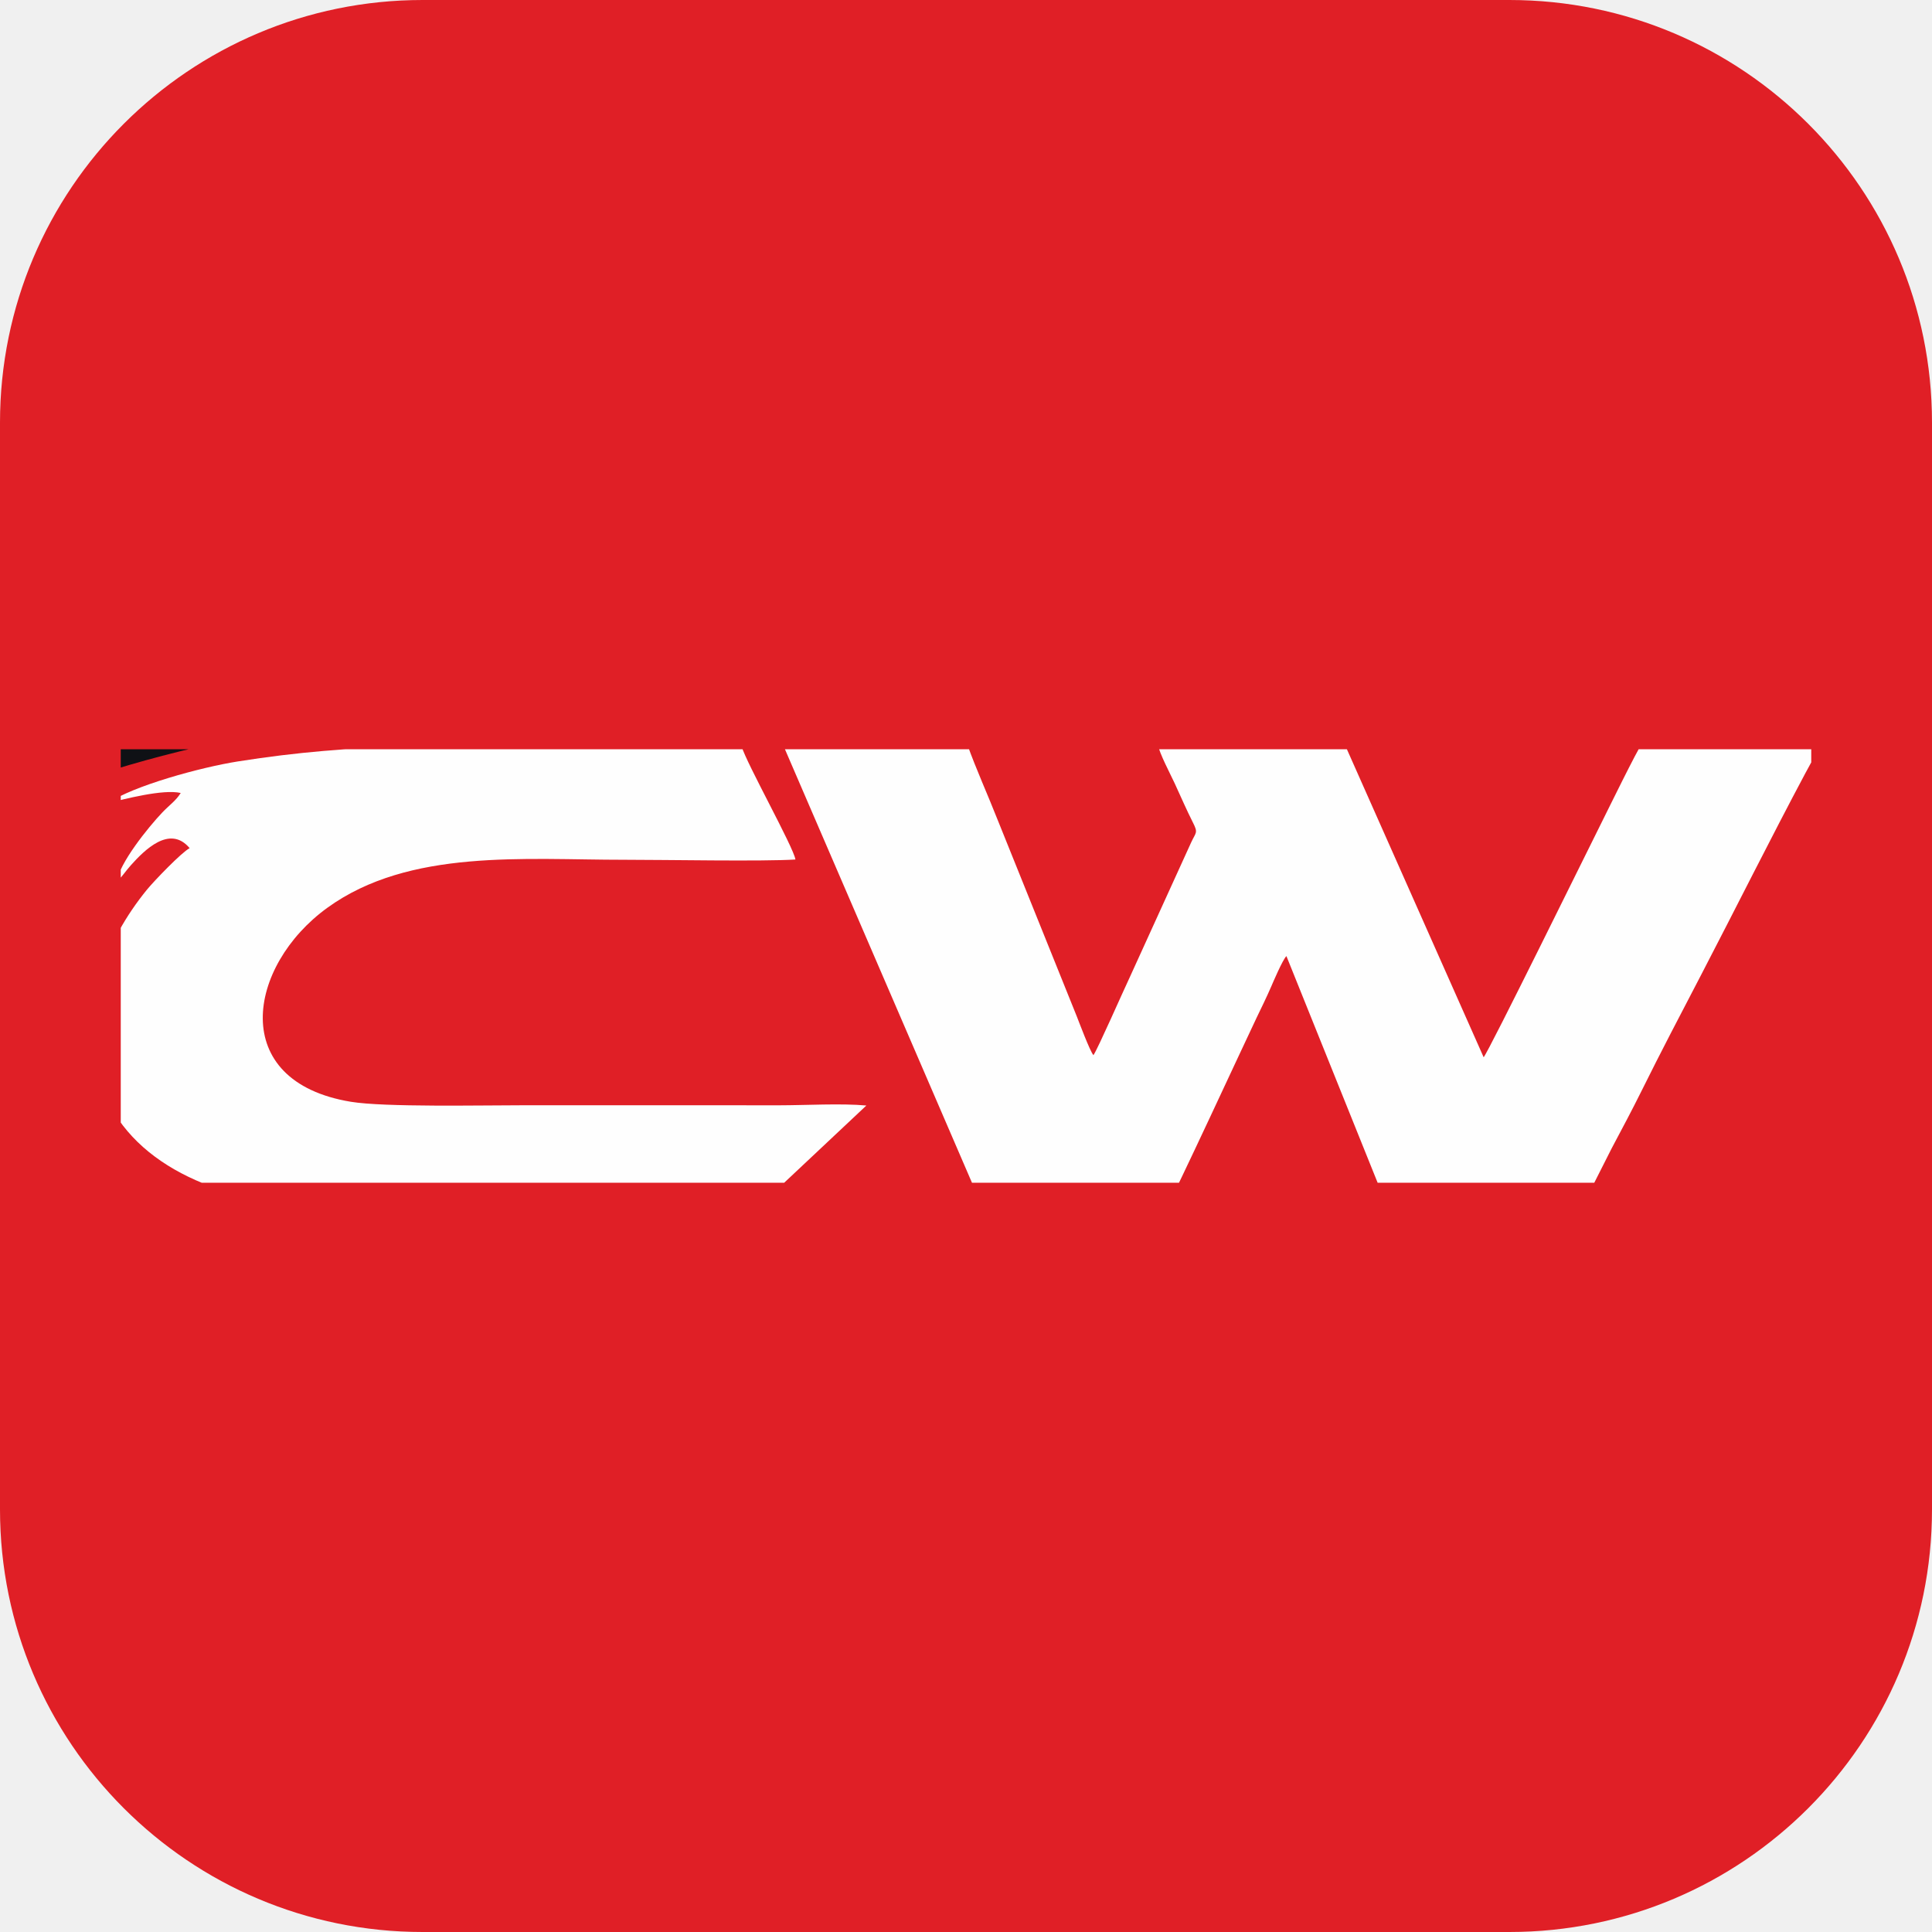
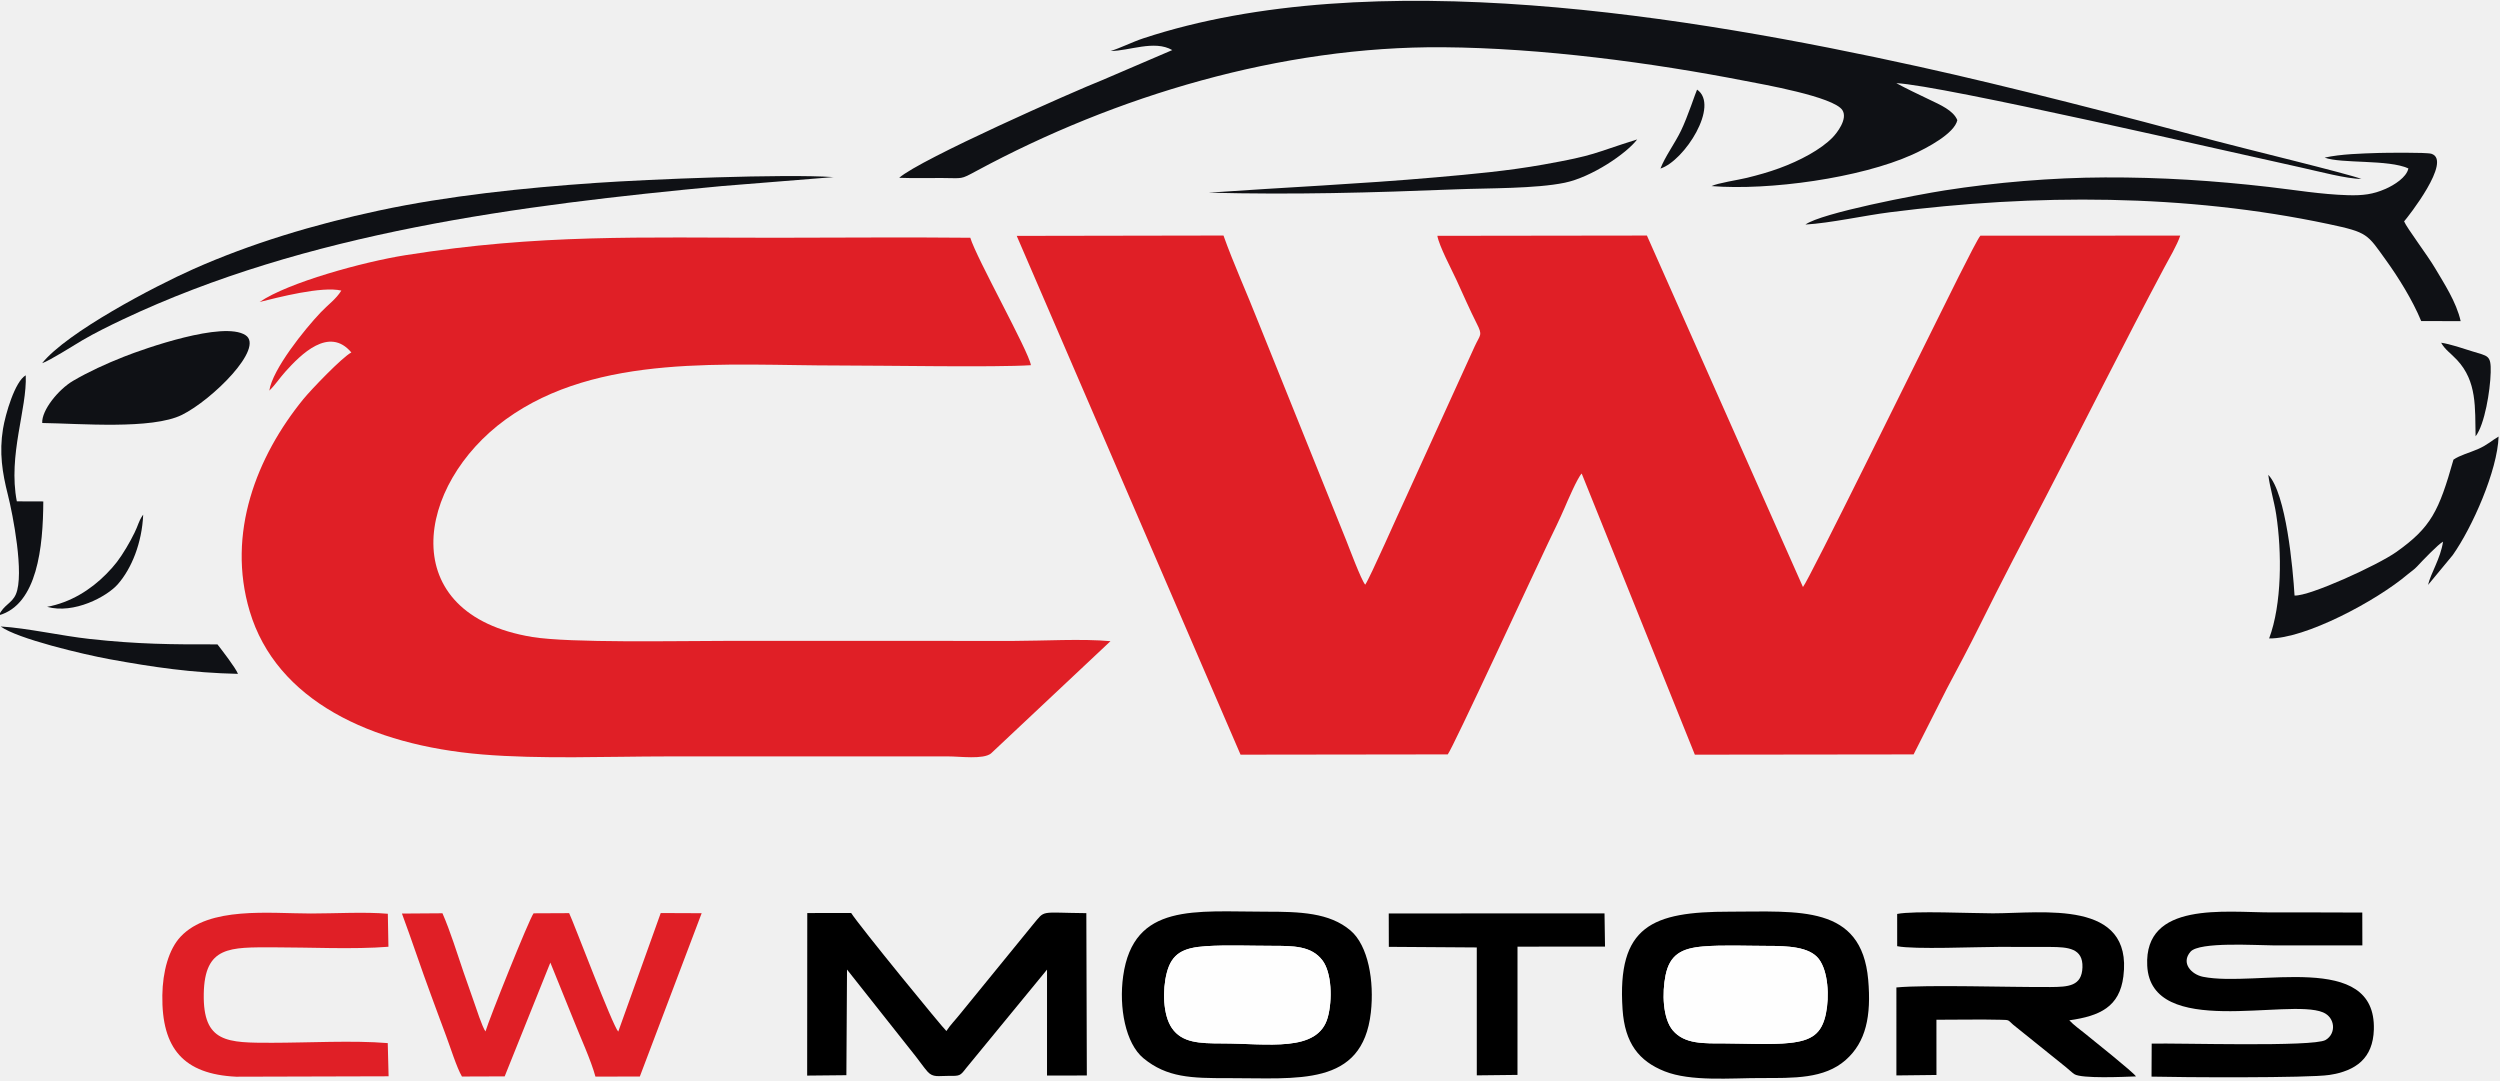
- <svg xmlns="http://www.w3.org/2000/svg" viewBox="0 0 64 64">
-   <rect width="64" height="64" rx="14" fill="#E01F26" />
-   <svg x="4" y="24.82" width="56" height="14.36">
-     <svg xml:space="preserve" version="1.1" style="shape-rendering:geometricPrecision; text-rendering:geometricPrecision; image-rendering:optimizeQuality; fill-rule:evenodd; clip-rule:evenodd" viewBox="2010 4090 5810 1490">
-       <defs>
-         <style type="text/css">
+ <svg xmlns="http://www.w3.org/2000/svg" xml:space="preserve" version="1.1" style="shape-rendering:geometricPrecision; text-rendering:geometricPrecision; image-rendering:optimizeQuality; fill-rule:evenodd; clip-rule:evenodd" viewBox="1170 3350 7660 3310">
+   <defs>
+     <style type="text/css">
   
    .fil3 {fill:black}
    .fil2 {fill:#0F1115}
-     .fil1 {fill:#FEFEFE}
+     .fil1 {fill:#E01F26}
    .fil4 {fill:#FEFEFE}
    .fil0 {fill:white}
   
  </style>
-       </defs>
-       <g id="Camada_x0020_1">
-         <path class="fil1" d="M4918.76 4071.66l-633.51 1.09 685.8 1589.55 634.84 -0.85c14.09,-15.83 272.45,-574.83 307.59,-647.84 17.21,-35.77 34.72,-71.29 50.3,-107.31 7.3,-16.88 39.44,-92.51 52.54,-105.39l346.7 861.42 670.26 -0.83 101.16 -199.99c34.85,-65.72 69.37,-130.11 102.85,-197.79 65.7,-132.87 135.24,-265.09 204.02,-397.3 118.54,-227.88 239.51,-470.56 359.35,-695.26 15.09,-28.28 40.23,-70.51 49.59,-99.28l-612.46 0.3c-13.97,16.48 -117.85,229.12 -137.13,267.54 -44.18,88.03 -389.31,790.16 -406.39,808.91l-478.14 -1076.91 -642.1 0.85c5.59,31.47 43.39,102.42 58.27,134.62 20.21,43.73 41.05,92.12 62.14,133.58 19.23,37.81 10.95,33.45 -6.05,70.65l-212.01 465.53c-19.97,41.83 -109.31,245.06 -123.39,264.56 -12.7,-15 -50.37,-116.46 -57.68,-134.56l-269.91 -670.17c-34.44,-87.79 -75.82,-178.63 -106.64,-265.12z" />
-         <path class="fil1" d="M1965.52 4275.29c55.12,-13.6 189.95,-49.13 250.33,-34.97 -16.52,26.64 -39.66,42.15 -62.83,66.47 -49.96,52.44 -148.05,174.67 -157.85,240.05 18.31,-17.5 31.03,-37.82 48.94,-57.77 46.8,-52.14 134,-140.74 202.43,-59.13 -27.47,13.98 -123.26,113.76 -147.08,143.02 -143.24,175.92 -235.59,411.18 -164.42,649.7 81.59,273.43 371.07,410.46 711.8,438.92 178.31,14.9 385.94,6.16 568.46,6.07l858.89 -0.05c38.33,-0.01 107.73,9.92 132.02,-8.84l366.32 -344.19c-85.52,-8.03 -208.37,-0.86 -297.93,-0.78 -98.61,0.08 -197.23,-0.16 -295.84,-0.11 -197.23,0.11 -394.46,0.09 -591.68,0.03 -136.66,-0.05 -471.05,7.02 -586.5,-12.03 -424.08,-69.99 -356.15,-467.38 -80.85,-666.73 281.93,-204.15 678.74,-164.79 1020.45,-165.07 135.3,-0.12 479.5,6.22 588.55,-0.92 -6.7,-42.98 -167.27,-328.45 -185.72,-390.47 -199.04,-2.04 -399.3,-0.06 -598.47,-0.02 -412.68,0.08 -719.95,-12.01 -1132.53,53.45 -128.01,20.31 -359.46,83.6 -446.49,143.37z" />
-         <path class="fil2" d="M4572.83 3506.24c57.17,0.04 134.08,-34.55 189.02,-2.8l-214.12 91.85c-86.15,34.04 -557.13,241.98 -622.65,299.52 42.9,1.59 86.99,0.54 130.03,0.61 67.27,0.1 55.33,6.06 107.37,-22.01 425.4,-229.46 933.14,-382.45 1429.1,-378.65 303.17,2.33 639.33,47.24 926.55,103.3 48.12,9.4 271.08,48.13 297.11,89.63 16.86,26.88 -16.93,69.89 -30.18,83.53 -35.93,36.98 -100.12,71.18 -163.34,94.29 -32.57,11.91 -64.02,20.69 -99.33,29.41 -26.31,6.5 -90.52,16.06 -108.16,25.29 176.95,14.11 455.59,-24.7 614.52,-96.11 46.9,-21.07 129.91,-65.43 138.49,-105.93 -12.03,-29.83 -52.29,-46.98 -85.88,-63.11 -33.78,-16.22 -70.81,-33.67 -101.08,-50.26 137.95,6.17 1023.92,211.35 1242.4,258.97 46.98,10.24 139.05,34.7 182.44,34.42 -41.35,-16.14 -368.5,-95.33 -448.19,-116.83 -277.88,-74.98 -628.95,-165.84 -908.08,-227.34 -697.53,-153.67 -1675.41,-317.73 -2375.96,-86.51 -33.11,10.93 -72.17,30.69 -100.06,38.73z" />
-         <path class="fil3" d="M3765.26 6320.72l211.45 267.17c10.73,13.25 23.13,32.05 35.51,45.85 16.67,18.58 34.1,12.48 62.14,12.79 37.63,0.41 37.24,0.1 55.81,-23.73l247.91 -301.92 -0.03 324.6 122 -0.19 -1.52 -497.39c-145.46,-1.19 -124.39,-11.47 -163.76,35.35l-222.88 273.41c-15.03,19 -30.32,33.97 -42.14,52.39 -7.41,-5.05 -268.41,-324.15 -291.77,-361.65l-134.5 0.16 -0.34 498.05 120.17 -1.21 1.95 -323.68z" />
-         <path class="fil1" d="M2401.56 6149.15c30.14,81.19 58.36,167.25 89.12,249.97 15.5,41.67 30.69,83.96 46.4,125.47 11.73,31.02 32.8,98.1 48.36,123.89l130.9 -0.46 139.93 -348.61 70.51 174.27c20.7,52.63 53.77,123.9 67.64,175.04l136 -0.24 189.46 -500.4 -125.41 -0.52 -130.13 363.28c-17.29,-17.49 -136.26,-333.68 -150.46,-362.97l-108.95 0.52c-12.96,16 -137.46,326.94 -147.34,361.89 -9.3,-11.06 -29.92,-75.02 -35.28,-90.14 -10.53,-29.73 -21.72,-61.44 -32.15,-91.87 -19.66,-57.36 -39.98,-124.02 -64.46,-180l-124.14 0.88z" />
-         <path class="fil3" d="M7762.28 6648.77c85.57,2.33 480.53,4.65 544.78,-5.12 81.78,-12.42 133.81,-51.38 136.42,-139.01 7.24,-243.43 -359.55,-128.94 -523.43,-161.73 -35.31,-7.07 -68.68,-41.94 -38.35,-76.87 27.06,-31.15 201.6,-19.51 253.16,-19.39 90.93,0.18 181.88,-0.12 273.42,0.11l-0.23 -100.68c-92.62,-0.68 -185.33,-0.26 -277.96,-0.4 -143.71,-0.22 -390.74,-34.41 -380.98,163.22 11.12,225.23 432.35,98.38 538.72,143.02 37.59,15.78 41.07,65.36 7.56,84.69 -37.85,21.83 -451.54,8.92 -532.62,11.04l-0.49 101.12z" />
-         <path class="fil3" d="M4865.04 6249.11c62.77,-4.1 137.1,-1.06 201.65,-1.07 66.85,0 121.31,0.09 155.1,44.37 28.93,37.92 31.05,121.44 16.59,174.38 -29.9,109.46 -184.47,80.39 -324.38,80.31 -68.76,-0.05 -122.14,-1.98 -153.08,-46.71 -27.79,-40.16 -29.56,-116.57 -15.95,-169.51 15.34,-59.64 50.38,-77.23 120.07,-81.77zm505.24 203.2c10.88,-96.28 -8.03,-204.77 -62.05,-251.01 -64.63,-55.33 -155.78,-57.96 -260.63,-57.89 -214.8,0.17 -404.65,-28.28 -436.23,197.4 -13.45,96.09 7.19,206.34 62.22,251.69 71.93,59.3 147.12,61.23 259.49,60.9 211.87,-0.61 411.29,28.12 437.2,-201.09z" />
-         <path class="fil3" d="M6388.79 6249.92c60.53,-4.94 132.99,-1.7 195.29,-1.65 61.72,0.04 130.04,2.01 159,40.32 28.52,37.73 32.54,114.63 21.46,167.56 -12.83,61.32 -43.13,82.11 -111.13,89.44 -56.66,6.12 -138.85,1.62 -198.17,1.47 -64.06,-0.15 -123.34,2.89 -159.69,-39.97 -30.91,-36.45 -33.46,-114.8 -22.12,-169.52 12.87,-62.07 48.48,-82.19 115.36,-87.65zm-247.26 192.85c6.95,103.88 50.3,158.46 128.78,189.69 80.34,31.95 202.06,20.66 294.68,20.64 101.09,-0.02 194.2,2.79 260.06,-55.17 62.35,-54.87 78.87,-134.65 69.1,-246.02 -20.27,-230.88 -212.8,-208.5 -424.59,-208.53 -237.35,-0.04 -345.18,43.24 -328.03,299.39z" />
-         <path class="fil3" d="M7499.9 6619.7c9.66,7.72 17.86,16.14 26.04,21.55 21.37,14.15 150.84,8.34 188.73,6.86 -8.4,-13.11 -132.14,-111.6 -155.49,-130.68 -16.46,-13.44 -34.75,-26.07 -48.84,-41.2 93.7,-13.19 153.94,-41.11 165.68,-134.38 29.8,-236.93 -245.81,-193.55 -400.06,-193.4 -64.42,0.07 -241.34,-8.4 -293.04,1.86l0.04 98.78c50.55,10.65 246.46,2.12 312.09,2.16 52.48,0.04 105.04,-0.04 157.51,0.23 54.05,0.28 100.07,3.88 98.09,62.5 -1.96,57.88 -43.43,59.92 -98.08,60.3 -125.4,0.87 -375.86,-7.64 -472.01,1.24l-0.01 269.61 122.75 -1.4 -0.08 -169.23c64.76,0.18 132.66,-1.59 196.98,0.09 27.68,0.72 20.72,-0.2 38.37,15.3l161.33 129.81z" />
-         <path class="fil2" d="M7128.62 3933.36c-83.37,13.06 -377.71,68.99 -426.8,104.67 77.79,-4.65 178.21,-27.37 259.66,-37.75 442.89,-56.41 905.16,-56.71 1342.36,36.06 122.52,25.99 118.59,30.05 178.01,112.56 36.05,50.08 80.27,120.47 106.73,184.93l120.87 0.04c-13.1,-58.71 -51.88,-117.2 -78.41,-162.31 -23.25,-39.54 -86.63,-123.1 -94.87,-143.24 11.56,-13.06 148.6,-187 83.58,-207.17 -15.33,-4.76 -145.43,-2.99 -160.52,-2.51 -54.83,1.73 -116.17,3.24 -166.64,14.29 51.5,19.13 195.49,5.07 256.67,33.1 -5.31,27.1 -43.31,51.05 -70.14,62.78 -37.96,16.6 -68.76,20.6 -115.24,19.26 -81.47,-2.35 -162.17,-16.11 -242.43,-25.32 -168.29,-19.32 -329.59,-29.77 -501.93,-29.12 -162.23,0.61 -334.11,15.17 -490.9,39.73z" />
-         <path class="fil1" d="M2358.07 6546.09c-105.25,-8.83 -245.67,-1.01 -354.77,-1 -136.53,0.01 -211.69,0.65 -208.98,-150.2 2.63,-146.96 80.37,-142.21 213.75,-142.29 108.94,-0.08 246.23,6.79 352.1,-1.76l-1.86 -101.05c-69.1,-6.26 -163.78,-0.77 -235.72,-0.81 -128.06,-0.07 -311.61,-22.31 -399.26,71.05 -36.42,38.79 -54.93,107 -55.93,179.79 -2.24,163.44 65.66,241.37 226.01,249.21l467.26 -1.28 -2.6 -101.66z" />
-         <path class="fil4" d="M4865.04 6249.11c-69.69,4.54 -104.73,22.13 -120.07,81.77 -13.61,52.94 -11.84,129.35 15.95,169.51 30.94,44.73 84.32,46.66 153.08,46.71 139.91,0.08 294.48,29.15 324.38,-80.31 14.46,-52.94 12.34,-136.46 -16.59,-174.38 -33.79,-44.28 -88.25,-44.37 -155.1,-44.37 -64.55,0.01 -138.88,-3.03 -201.65,1.07z" />
-         <path class="fil4" d="M6388.79 6249.92c-66.88,5.46 -102.49,25.58 -115.36,87.65 -11.34,54.72 -8.79,133.07 22.12,169.52 36.35,42.86 95.63,39.82 159.69,39.97 59.32,0.15 141.51,4.65 198.17,-1.47 68,-7.33 98.3,-28.12 111.13,-89.44 11.08,-52.93 7.06,-129.83 -21.46,-167.56 -28.96,-38.31 -97.28,-40.28 -159,-40.32 -62.3,-0.05 -134.76,-3.29 -195.29,1.65z" />
-         <path class="fil2" d="M1299.14 4462.76c23.39,-7.69 94.7,-53.46 123.42,-70.29 37.37,-21.9 82.53,-44.22 122.96,-63.35 564.12,-266.86 1214.08,-350.45 1836.76,-409.05l341.45 -27.43c-151.9,-10.38 -564.25,6.59 -728.11,17.81 -219.9,15.05 -454.31,39.65 -663.43,84.41 -201.24,43.07 -394.89,101.88 -569.43,179.47 -121.57,54.05 -387.66,193.9 -463.62,288.43z" />
-         <polygon class="fil3" points="5425.37,6251.13 5694.85,6252.99 5694.91,6644.9 5819.56,6643.5 5819.66,6250.54 6087.77,6250.3 6086.25,6148.57 5425.1,6148.86 " />
-         <path class="fil2" d="M1299.37 4646.08c115.79,1.61 336.13,20.69 428.22,-24.96 92.87,-46.03 254.31,-205.82 194.42,-244.33 -68.39,-43.97 -310.28,41.6 -372.5,66.22 -55.03,21.77 -107.89,45.95 -155.34,73.72 -45.37,26.55 -97.07,90.7 -94.8,129.35z" />
-         <path class="fil2" d="M8685.08 5050.95c60.09,-84.89 137.19,-259.35 140.64,-363.37 -21.59,12.29 -32.52,25.01 -64.36,38.92 -23.85,10.42 -54.36,18.24 -73.93,31.88 -44.6,157.66 -68.57,207.23 -174.59,282.58 -57.68,40.99 -267.4,136.59 -312.36,133.76 -4.94,-82.27 -25.68,-312.89 -80.48,-369.84 4.64,37.74 18.04,80.58 24.22,121.05 17.68,115.91 17.72,275.3 -21.59,380.26 109.76,1.53 328.4,-114.68 425.12,-196.87 11.52,-9.78 18.44,-13.15 28.57,-24.06 16.49,-17.75 64.49,-67.95 79.18,-75.62 -8.06,52.99 -37.41,95.69 -45.98,132.61l75.56 -91.3z" />
-         <path class="fil2" d="M4872.77 3940.36c261.02,6.69 497.9,0.09 759.44,-10.27 97.31,-3.86 242.89,-1.71 332.23,-20.21 82.31,-17.05 188.79,-89.07 221.82,-132.68 -138.41,43.37 -123.65,47.77 -286.77,76.94 -109.9,19.65 -219.49,29.5 -332.09,39.39 -230.9,20.28 -464,30.72 -694.63,46.83z" />
-         <path class="fil2" d="M1172 5269.51c50.67,37.55 253.57,85.67 334.17,100.39 133.74,24.42 251.63,41.64 392.96,44.81 -7.8,-19.49 -48.6,-71.73 -62.84,-90.33 -140.49,0.39 -244.17,-0.45 -391.62,-16.63 -87.07,-9.56 -191.4,-33.38 -272.67,-38.24z" />
-         <path class="fil2" d="M1221.54 4886.13c-27.43,-141.68 31.86,-283.97 27.34,-386.18 -33.17,18.61 -62.36,119.3 -69.66,164.02 -11.91,72.9 -2.27,134.3 14.97,202.33 14.89,58.78 51.14,243.61 24.32,304.79 -12.26,27.96 -37.22,32.18 -51.83,64.19 117.65,-33.29 135.43,-209.25 135.99,-348.87l-81.13 -0.28z" />
-         <path class="fil2" d="M8649.62 4400.12c12.4,21.87 28.6,31.31 48.51,52.56 61.93,66.05 55.1,146.93 57.11,234.19 27.88,-35.89 44.82,-140.09 46.24,-195.75 1.39,-54.39 -8.29,-49.32 -57.66,-65 -25.35,-8.04 -67.39,-22.23 -94.2,-26z" />
-         <path class="fil2" d="M1314.32 5209.34c81.87,22.92 183.11,-31.07 216.6,-69.19 42.35,-48.22 74.1,-126.61 77.82,-213.14 -0.96,1.11 -2.01,2.59 -2.62,3.51 -11.73,17.85 -12.73,29.1 -23.64,51.15 -8.57,17.35 -15.06,29.59 -25.17,46.48 -21.01,35.07 -35.39,54.07 -62.06,81.04 -47.37,47.91 -109.39,86.99 -180.93,100.15z" />
-         <path class="fil2" d="M6257.58 3866.51c74.34,-24.22 181.98,-194.03 112.24,-241.94 -4.12,7.79 -28.41,83 -49.29,126.03 -19.15,39.44 -48.39,78.36 -62.95,115.91z" />
-       </g>
-     </svg>
-   </svg>
+   </defs>
+   <g id="Camada_x0020_1">
+     <path class="fil1" d="M4918.76 4071.66l-633.51 1.09 685.8 1589.55 634.84 -0.85c14.09,-15.83 272.45,-574.83 307.59,-647.84 17.21,-35.77 34.72,-71.29 50.3,-107.31 7.3,-16.88 39.44,-92.51 52.54,-105.39l346.7 861.42 670.26 -0.83 101.16 -199.99c34.85,-65.72 69.37,-130.11 102.85,-197.79 65.7,-132.87 135.24,-265.09 204.02,-397.3 118.54,-227.88 239.51,-470.56 359.35,-695.26 15.09,-28.28 40.23,-70.51 49.59,-99.28l-612.46 0.3c-13.97,16.48 -117.85,229.12 -137.13,267.54 -44.18,88.03 -389.31,790.16 -406.39,808.91l-478.14 -1076.91 -642.1 0.85c5.59,31.47 43.39,102.42 58.27,134.62 20.21,43.73 41.05,92.12 62.14,133.58 19.23,37.81 10.95,33.45 -6.05,70.65l-212.01 465.53c-19.97,41.83 -109.31,245.06 -123.39,264.56 -12.7,-15 -50.37,-116.46 -57.68,-134.56l-269.91 -670.17c-34.44,-87.79 -75.82,-178.63 -106.64,-265.12z" />
+     <path class="fil1" d="M1965.52 4275.29c55.12,-13.6 189.95,-49.13 250.33,-34.97 -16.52,26.64 -39.66,42.15 -62.83,66.47 -49.96,52.44 -148.05,174.67 -157.85,240.05 18.31,-17.5 31.03,-37.82 48.94,-57.77 46.8,-52.14 134,-140.74 202.43,-59.13 -27.47,13.98 -123.26,113.76 -147.08,143.02 -143.24,175.92 -235.59,411.18 -164.42,649.7 81.59,273.43 371.07,410.46 711.8,438.92 178.31,14.9 385.94,6.16 568.46,6.07l858.89 -0.05c38.33,-0.01 107.73,9.92 132.02,-8.84l366.32 -344.19c-85.52,-8.03 -208.37,-0.86 -297.93,-0.78 -98.61,0.08 -197.23,-0.16 -295.84,-0.11 -197.23,0.11 -394.46,0.09 -591.68,0.03 -136.66,-0.05 -471.05,7.02 -586.5,-12.03 -424.08,-69.99 -356.15,-467.38 -80.85,-666.73 281.93,-204.15 678.74,-164.79 1020.45,-165.07 135.3,-0.12 479.5,6.22 588.55,-0.92 -6.7,-42.98 -167.27,-328.45 -185.72,-390.47 -199.04,-2.04 -399.3,-0.06 -598.47,-0.02 -412.68,0.08 -719.95,-12.01 -1132.53,53.45 -128.01,20.31 -359.46,83.6 -446.49,143.37z" />
+     <path class="fil2" d="M4572.83 3506.24c57.17,0.04 134.08,-34.55 189.02,-2.8l-214.12 91.85c-86.15,34.04 -557.13,241.98 -622.65,299.52 42.9,1.59 86.99,0.54 130.03,0.61 67.27,0.1 55.33,6.06 107.37,-22.01 425.4,-229.46 933.14,-382.45 1429.1,-378.65 303.17,2.33 639.33,47.24 926.55,103.3 48.12,9.4 271.08,48.13 297.11,89.63 16.86,26.88 -16.93,69.89 -30.18,83.53 -35.93,36.98 -100.12,71.18 -163.34,94.29 -32.57,11.91 -64.02,20.69 -99.33,29.41 -26.31,6.5 -90.52,16.06 -108.16,25.29 176.95,14.11 455.59,-24.7 614.52,-96.11 46.9,-21.07 129.91,-65.43 138.49,-105.93 -12.03,-29.83 -52.29,-46.98 -85.88,-63.11 -33.78,-16.22 -70.81,-33.67 -101.08,-50.26 137.95,6.17 1023.92,211.35 1242.4,258.97 46.98,10.24 139.05,34.7 182.44,34.42 -41.35,-16.14 -368.5,-95.33 -448.19,-116.83 -277.88,-74.98 -628.95,-165.84 -908.08,-227.34 -697.53,-153.67 -1675.41,-317.73 -2375.96,-86.51 -33.11,10.93 -72.17,30.69 -100.06,38.73z" />
+     <path class="fil3" d="M3765.26 6320.72l211.45 267.17c10.73,13.25 23.13,32.05 35.51,45.85 16.67,18.58 34.1,12.48 62.14,12.79 37.63,0.41 37.24,0.1 55.81,-23.73l247.91 -301.92 -0.03 324.6 122 -0.19 -1.52 -497.39c-145.46,-1.19 -124.39,-11.47 -163.76,35.35l-222.88 273.41c-15.03,19 -30.32,33.97 -42.14,52.39 -7.41,-5.05 -268.41,-324.15 -291.77,-361.65l-134.5 0.16 -0.34 498.05 120.17 -1.21 1.95 -323.68z" />
+     <path class="fil1" d="M2401.56 6149.15c30.14,81.19 58.36,167.25 89.12,249.97 15.5,41.67 30.69,83.96 46.4,125.47 11.73,31.02 32.8,98.1 48.36,123.89l130.9 -0.46 139.93 -348.61 70.51 174.27c20.7,52.63 53.77,123.9 67.64,175.04l136 -0.24 189.46 -500.4 -125.41 -0.52 -130.13 363.28c-17.29,-17.49 -136.26,-333.68 -150.46,-362.97l-108.95 0.52c-12.96,16 -137.46,326.94 -147.34,361.89 -9.3,-11.06 -29.92,-75.02 -35.28,-90.14 -10.53,-29.73 -21.72,-61.44 -32.15,-91.87 -19.66,-57.36 -39.98,-124.02 -64.46,-180l-124.14 0.88z" />
+     <path class="fil3" d="M7762.28 6648.77c85.57,2.33 480.53,4.65 544.78,-5.12 81.78,-12.42 133.81,-51.38 136.42,-139.01 7.24,-243.43 -359.55,-128.94 -523.43,-161.73 -35.31,-7.07 -68.68,-41.94 -38.35,-76.87 27.06,-31.15 201.6,-19.51 253.16,-19.39 90.93,0.18 181.88,-0.12 273.42,0.11l-0.23 -100.68c-92.62,-0.68 -185.33,-0.26 -277.96,-0.4 -143.71,-0.22 -390.74,-34.41 -380.98,163.22 11.12,225.23 432.35,98.38 538.72,143.02 37.59,15.78 41.07,65.36 7.56,84.69 -37.85,21.83 -451.54,8.92 -532.62,11.04l-0.49 101.12z" />
+     <path class="fil3" d="M4865.04 6249.11c62.77,-4.1 137.1,-1.06 201.65,-1.07 66.85,0 121.31,0.09 155.1,44.37 28.93,37.92 31.05,121.44 16.59,174.38 -29.9,109.46 -184.47,80.39 -324.38,80.31 -68.76,-0.05 -122.14,-1.98 -153.08,-46.71 -27.79,-40.16 -29.56,-116.57 -15.95,-169.51 15.34,-59.64 50.38,-77.23 120.07,-81.77zm505.24 203.2c10.88,-96.28 -8.03,-204.77 -62.05,-251.01 -64.63,-55.33 -155.78,-57.96 -260.63,-57.89 -214.8,0.17 -404.65,-28.28 -436.23,197.4 -13.45,96.09 7.19,206.34 62.22,251.69 71.93,59.3 147.12,61.23 259.49,60.9 211.87,-0.61 411.29,28.12 437.2,-201.09z" />
+     <path class="fil3" d="M6388.79 6249.92c60.53,-4.94 132.99,-1.7 195.29,-1.65 61.72,0.04 130.04,2.01 159,40.32 28.52,37.73 32.54,114.63 21.46,167.56 -12.83,61.32 -43.13,82.11 -111.13,89.44 -56.66,6.12 -138.85,1.62 -198.17,1.47 -64.06,-0.15 -123.34,2.89 -159.69,-39.97 -30.91,-36.45 -33.46,-114.8 -22.12,-169.52 12.87,-62.07 48.48,-82.19 115.36,-87.65zm-247.26 192.85c6.95,103.88 50.3,158.46 128.78,189.69 80.34,31.95 202.06,20.66 294.68,20.64 101.09,-0.02 194.2,2.79 260.06,-55.17 62.35,-54.87 78.87,-134.65 69.1,-246.02 -20.27,-230.88 -212.8,-208.5 -424.59,-208.53 -237.35,-0.04 -345.18,43.24 -328.03,299.39z" />
+     <path class="fil3" d="M7499.9 6619.7c9.66,7.72 17.86,16.14 26.04,21.55 21.37,14.15 150.84,8.34 188.73,6.86 -8.4,-13.11 -132.14,-111.6 -155.49,-130.68 -16.46,-13.44 -34.75,-26.07 -48.84,-41.2 93.7,-13.19 153.94,-41.11 165.68,-134.38 29.8,-236.93 -245.81,-193.55 -400.06,-193.4 -64.42,0.07 -241.34,-8.4 -293.04,1.86l0.04 98.78c50.55,10.65 246.46,2.12 312.09,2.16 52.48,0.04 105.04,-0.04 157.51,0.23 54.05,0.28 100.07,3.88 98.09,62.5 -1.96,57.88 -43.43,59.92 -98.08,60.3 -125.4,0.87 -375.86,-7.64 -472.01,1.24l-0.01 269.61 122.75 -1.4 -0.08 -169.23c64.76,0.18 132.66,-1.59 196.98,0.09 27.68,0.72 20.72,-0.2 38.37,15.3l161.33 129.81z" />
+     <path class="fil2" d="M7128.62 3933.36c-83.37,13.06 -377.71,68.99 -426.8,104.67 77.79,-4.65 178.21,-27.37 259.66,-37.75 442.89,-56.41 905.16,-56.71 1342.36,36.06 122.52,25.99 118.59,30.05 178.01,112.56 36.05,50.08 80.27,120.47 106.73,184.93l120.87 0.04c-13.1,-58.71 -51.88,-117.2 -78.41,-162.31 -23.25,-39.54 -86.63,-123.1 -94.87,-143.24 11.56,-13.06 148.6,-187 83.58,-207.17 -15.33,-4.76 -145.43,-2.99 -160.52,-2.51 -54.83,1.73 -116.17,3.24 -166.64,14.29 51.5,19.13 195.49,5.07 256.67,33.1 -5.31,27.1 -43.31,51.05 -70.14,62.78 -37.96,16.6 -68.76,20.6 -115.24,19.26 -81.47,-2.35 -162.17,-16.11 -242.43,-25.32 -168.29,-19.32 -329.59,-29.77 -501.93,-29.12 -162.23,0.61 -334.11,15.17 -490.9,39.73z" />
+     <path class="fil1" d="M2358.07 6546.09c-105.25,-8.83 -245.67,-1.01 -354.77,-1 -136.53,0.01 -211.69,0.65 -208.98,-150.2 2.63,-146.96 80.37,-142.21 213.75,-142.29 108.94,-0.08 246.23,6.79 352.1,-1.76l-1.86 -101.05c-69.1,-6.26 -163.78,-0.77 -235.72,-0.81 -128.06,-0.07 -311.61,-22.31 -399.26,71.05 -36.42,38.79 -54.93,107 -55.93,179.79 -2.24,163.44 65.66,241.37 226.01,249.21l467.26 -1.28 -2.6 -101.66z" />
+     <path class="fil4" d="M4865.04 6249.11c-69.69,4.54 -104.73,22.13 -120.07,81.77 -13.61,52.94 -11.84,129.35 15.95,169.51 30.94,44.73 84.32,46.66 153.08,46.71 139.91,0.08 294.48,29.15 324.38,-80.31 14.46,-52.94 12.34,-136.46 -16.59,-174.38 -33.79,-44.28 -88.25,-44.37 -155.1,-44.37 -64.55,0.01 -138.88,-3.03 -201.65,1.07z" />
+     <path class="fil4" d="M6388.79 6249.92c-66.88,5.46 -102.49,25.58 -115.36,87.65 -11.34,54.72 -8.79,133.07 22.12,169.52 36.35,42.86 95.63,39.82 159.69,39.97 59.32,0.15 141.51,4.65 198.17,-1.47 68,-7.33 98.3,-28.12 111.13,-89.44 11.08,-52.93 7.06,-129.83 -21.46,-167.56 -28.96,-38.31 -97.28,-40.28 -159,-40.32 -62.3,-0.05 -134.76,-3.29 -195.29,1.65z" />
+     <path class="fil2" d="M1299.14 4462.76c23.39,-7.69 94.7,-53.46 123.42,-70.29 37.37,-21.9 82.53,-44.22 122.96,-63.35 564.12,-266.86 1214.08,-350.45 1836.76,-409.05l341.45 -27.43c-151.9,-10.38 -564.25,6.59 -728.11,17.81 -219.9,15.05 -454.31,39.65 -663.43,84.41 -201.24,43.07 -394.89,101.88 -569.43,179.47 -121.57,54.05 -387.66,193.9 -463.62,288.43z" />
+     <polygon class="fil3" points="5425.37,6251.13 5694.85,6252.99 5694.91,6644.9 5819.56,6643.5 5819.66,6250.54 6087.77,6250.3 6086.25,6148.57 5425.1,6148.86 " />
+     <path class="fil2" d="M1299.37 4646.08c115.79,1.61 336.13,20.69 428.22,-24.96 92.87,-46.03 254.31,-205.82 194.42,-244.33 -68.39,-43.97 -310.28,41.6 -372.5,66.22 -55.03,21.77 -107.89,45.95 -155.34,73.72 -45.37,26.55 -97.07,90.7 -94.8,129.35z" />
+     <path class="fil2" d="M8685.08 5050.95c60.09,-84.89 137.19,-259.35 140.64,-363.37 -21.59,12.29 -32.52,25.01 -64.36,38.92 -23.85,10.42 -54.36,18.24 -73.93,31.88 -44.6,157.66 -68.57,207.23 -174.59,282.58 -57.68,40.99 -267.4,136.59 -312.36,133.76 -4.94,-82.27 -25.68,-312.89 -80.48,-369.84 4.64,37.74 18.04,80.58 24.22,121.05 17.68,115.91 17.72,275.3 -21.59,380.26 109.76,1.53 328.4,-114.68 425.12,-196.87 11.52,-9.78 18.44,-13.15 28.57,-24.06 16.49,-17.75 64.49,-67.95 79.18,-75.62 -8.06,52.99 -37.41,95.69 -45.98,132.61l75.56 -91.3z" />
+     <path class="fil2" d="M4872.77 3940.36c261.02,6.69 497.9,0.09 759.44,-10.27 97.31,-3.86 242.89,-1.71 332.23,-20.21 82.31,-17.05 188.79,-89.07 221.82,-132.68 -138.41,43.37 -123.65,47.77 -286.77,76.94 -109.9,19.65 -219.49,29.5 -332.09,39.39 -230.9,20.28 -464,30.72 -694.63,46.83z" />
+     <path class="fil2" d="M1172 5269.51c50.67,37.55 253.57,85.67 334.17,100.39 133.74,24.42 251.63,41.64 392.96,44.81 -7.8,-19.49 -48.6,-71.73 -62.84,-90.33 -140.49,0.39 -244.17,-0.45 -391.62,-16.63 -87.07,-9.56 -191.4,-33.38 -272.67,-38.24z" />
+     <path class="fil2" d="M1221.54 4886.13c-27.43,-141.68 31.86,-283.97 27.34,-386.18 -33.17,18.61 -62.36,119.3 -69.66,164.02 -11.91,72.9 -2.27,134.3 14.97,202.33 14.89,58.78 51.14,243.61 24.32,304.79 -12.26,27.96 -37.22,32.18 -51.83,64.19 117.65,-33.29 135.43,-209.25 135.99,-348.87l-81.13 -0.28z" />
+     <path class="fil2" d="M8649.62 4400.12c12.4,21.87 28.6,31.31 48.51,52.56 61.93,66.05 55.1,146.93 57.11,234.19 27.88,-35.89 44.82,-140.09 46.24,-195.75 1.39,-54.39 -8.29,-49.32 -57.66,-65 -25.35,-8.04 -67.39,-22.23 -94.2,-26z" />
+     <path class="fil2" d="M1314.32 5209.34c81.87,22.92 183.11,-31.07 216.6,-69.19 42.35,-48.22 74.1,-126.61 77.82,-213.14 -0.96,1.11 -2.01,2.59 -2.62,3.51 -11.73,17.85 -12.73,29.1 -23.64,51.15 -8.57,17.35 -15.06,29.59 -25.17,46.48 -21.01,35.07 -35.39,54.07 -62.06,81.04 -47.37,47.91 -109.39,86.99 -180.93,100.15z" />
+     <path class="fil2" d="M6257.58 3866.51c74.34,-24.22 181.98,-194.03 112.24,-241.94 -4.12,7.79 -28.41,83 -49.29,126.03 -19.15,39.44 -48.39,78.36 -62.95,115.91z" />
+   </g>
</svg>
